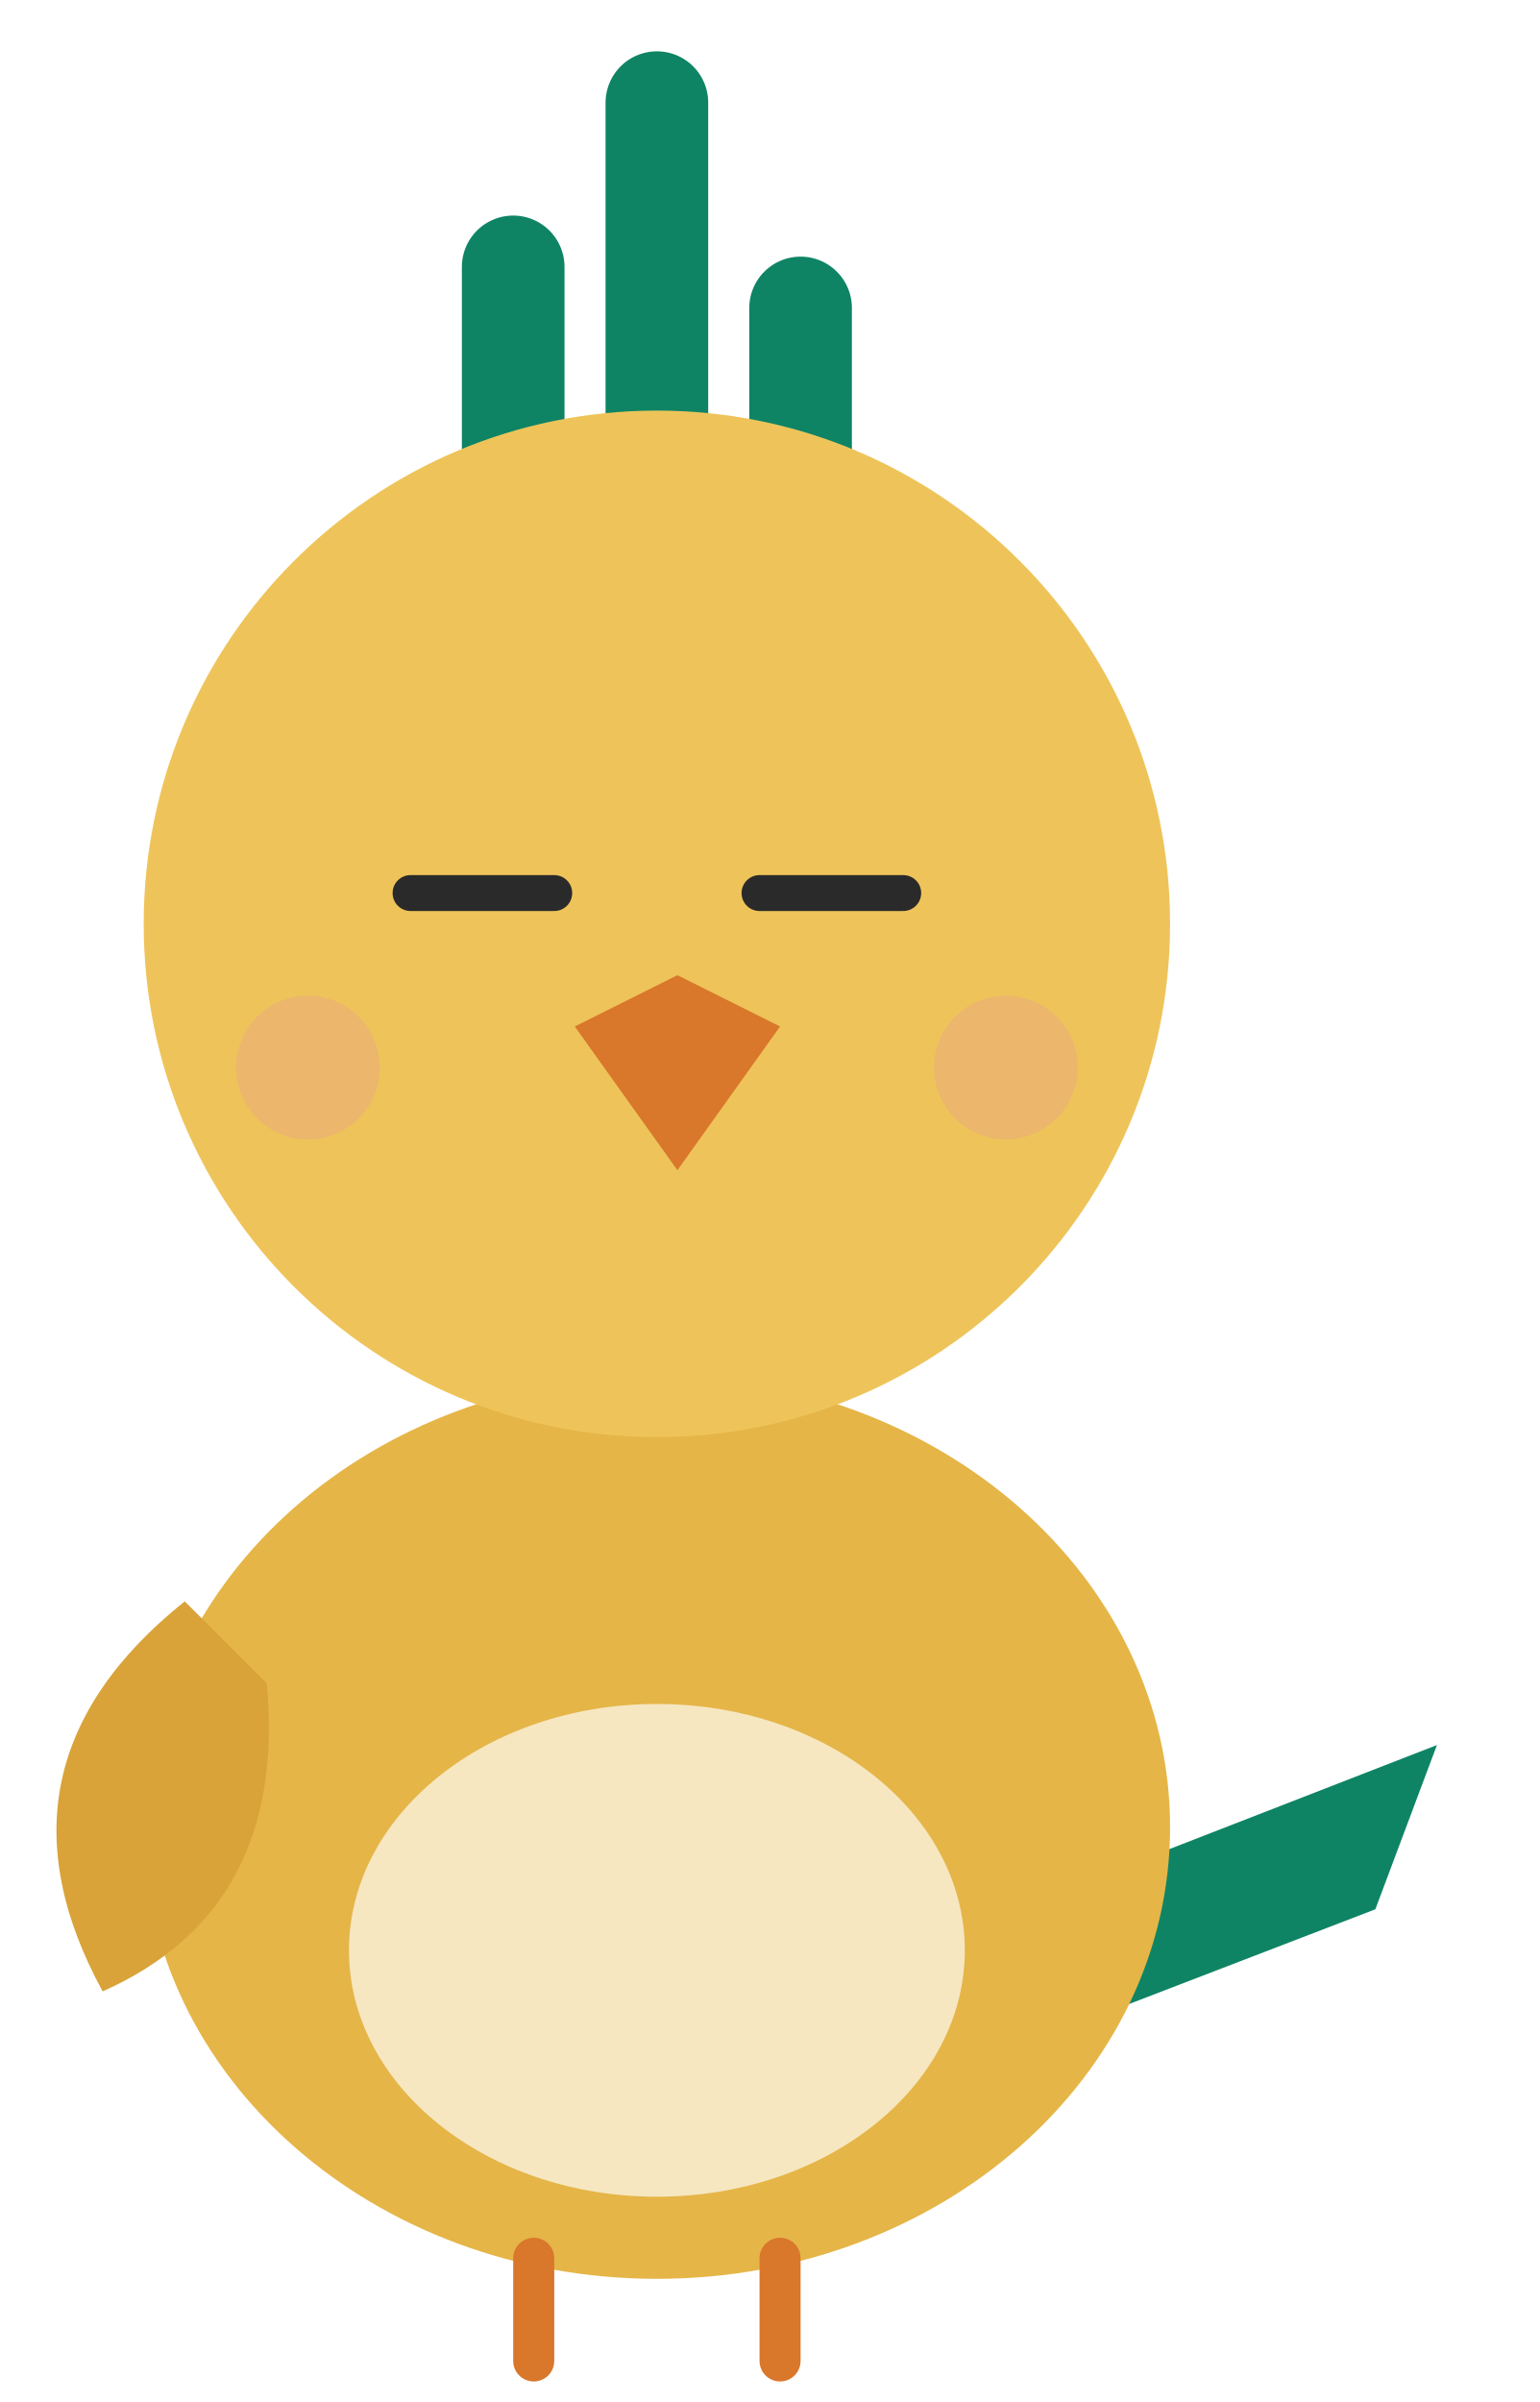
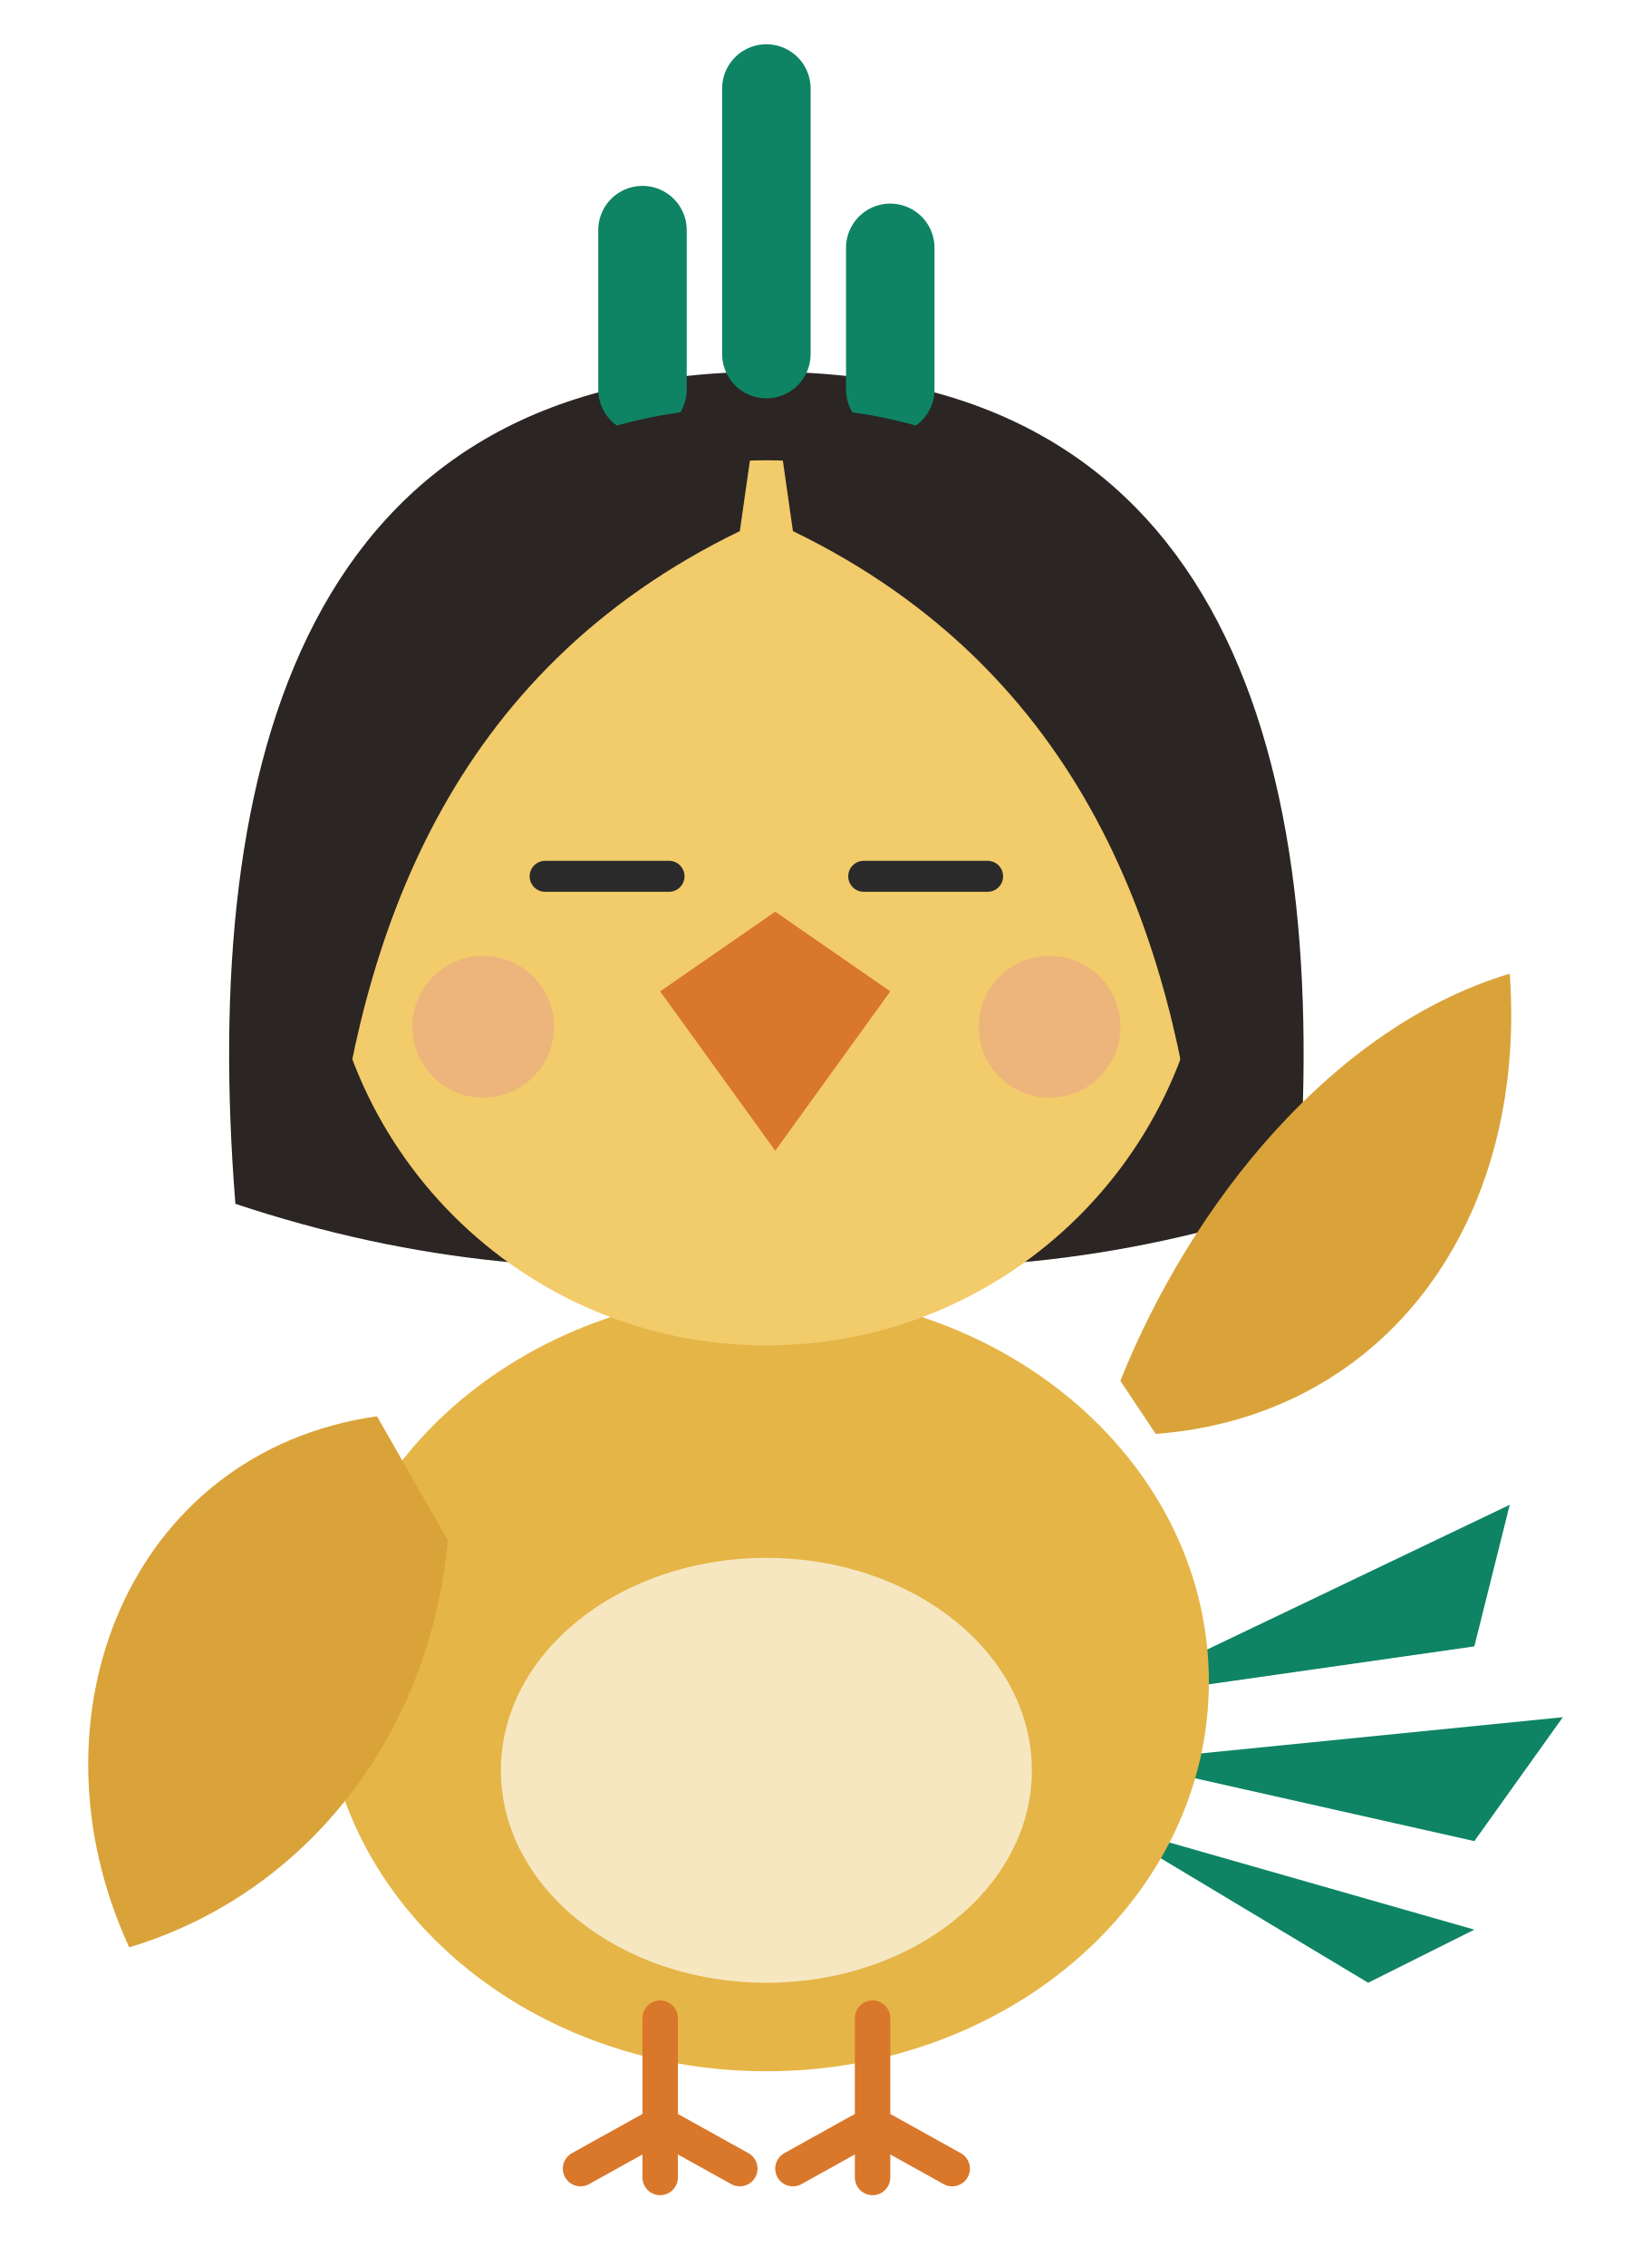
- <svg xmlns="http://www.w3.org/2000/svg" viewBox="306 116 150 234" role="img" aria-label="조는 소리송이">
-   <path d="M410 300L446 286L440 302L414 312Z" fill="#0E8465" />
-   <ellipse cx="370" cy="294" rx="50" ry="44" fill="#E5B547" />
-   <ellipse cx="370" cy="306" rx="30" ry="24" fill="#F6E7C1" />
-   <path d="M324 272q-20 16-8 38q18-8 16-30z" fill="#D9A33A" />
-   <path d="M358 336v10M382 336v10" stroke="#D9772B" stroke-width="4" stroke-linecap="round" />
-   <path d="M356 162V142M370 158V126M384 162V146" stroke="#0E8465" stroke-width="10" stroke-linecap="round" />
-   <circle cx="370" cy="206" r="50" fill="#EEC45A" />
-   <path d="M346 203h14M380 203h14" stroke="#2A2A2A" stroke-width="3.5" stroke-linecap="round" />
-   <path d="M362 216L372 211L382 216L372 230Z" fill="#D9772B" />
-   <circle cx="336" cy="220" r="7" fill="#E9A08A" fill-opacity=".4" />
-   <circle cx="404" cy="220" r="7" fill="#E9A08A" fill-opacity=".4" />
+ <svg xmlns="http://www.w3.org/2000/svg" viewBox="-6.6 -16 186.6 256" role="img" aria-label="조는 소리송이">
+   <g transform="translate(-290 -122)">
+     <path d="M408 298L454 276L450 292ZM410 305L460 300L450 314ZM408 312L450 324L438 330Z" fill="#0E8465" />
+     <path d="M370 148C318 148 306 192 310 242Q340 252 370 248Q400 252 430 242C434 192 422 148 370 148Z" fill="#2B2523" />
+     <ellipse cx="370" cy="296" rx="50" ry="44" fill="#E5B547" />
+     <ellipse cx="370" cy="306" rx="30" ry="24" fill="#F6E7C1" />
+     <path d="M326 266C298 270 286 300 298 326C318 320 332 302 334 280Z" fill="#D9A33A" />
+     <path d="M414 268C440 266 456 244 454 216C434 222 418 242 410 262Z" fill="#D9A33A" />
+     <path d="M358 334v12M382 334v12M349 351l9-5 9 5M358 346v6M373 351l9-5 9 5M382 346v6" fill="none" stroke="#D9772B" stroke-width="4" stroke-linecap="round" stroke-linejoin="round" />
+     <path d="M356 150V132M370 146V116M384 150V134" stroke="#0E8465" stroke-width="10" stroke-linecap="round" />
+     <circle cx="370" cy="208" r="50" fill="#F2CB6A" />
+     <path d="M369 152C334 152 318 178 318 214L321 240C324 212 334 182 367 166Z" fill="#2B2523" />
+     <path d="M371 152C406 152 422 178 422 214L419 240C416 212 406 182 373 166Z" fill="#2B2523" />
+     <path d="M345 205h14M381 205h14" stroke="#2A2A2A" stroke-width="3.5" stroke-linecap="round" />
+     <path d="M358 218L371 209L384 218L371 236Z" fill="#D9772B" />
+     <circle cx="338" cy="222" r="8" fill="#E9A08A" fill-opacity=".55" />
+     <circle cx="402" cy="222" r="8" fill="#E9A08A" fill-opacity=".55" />
+   </g>
</svg>
